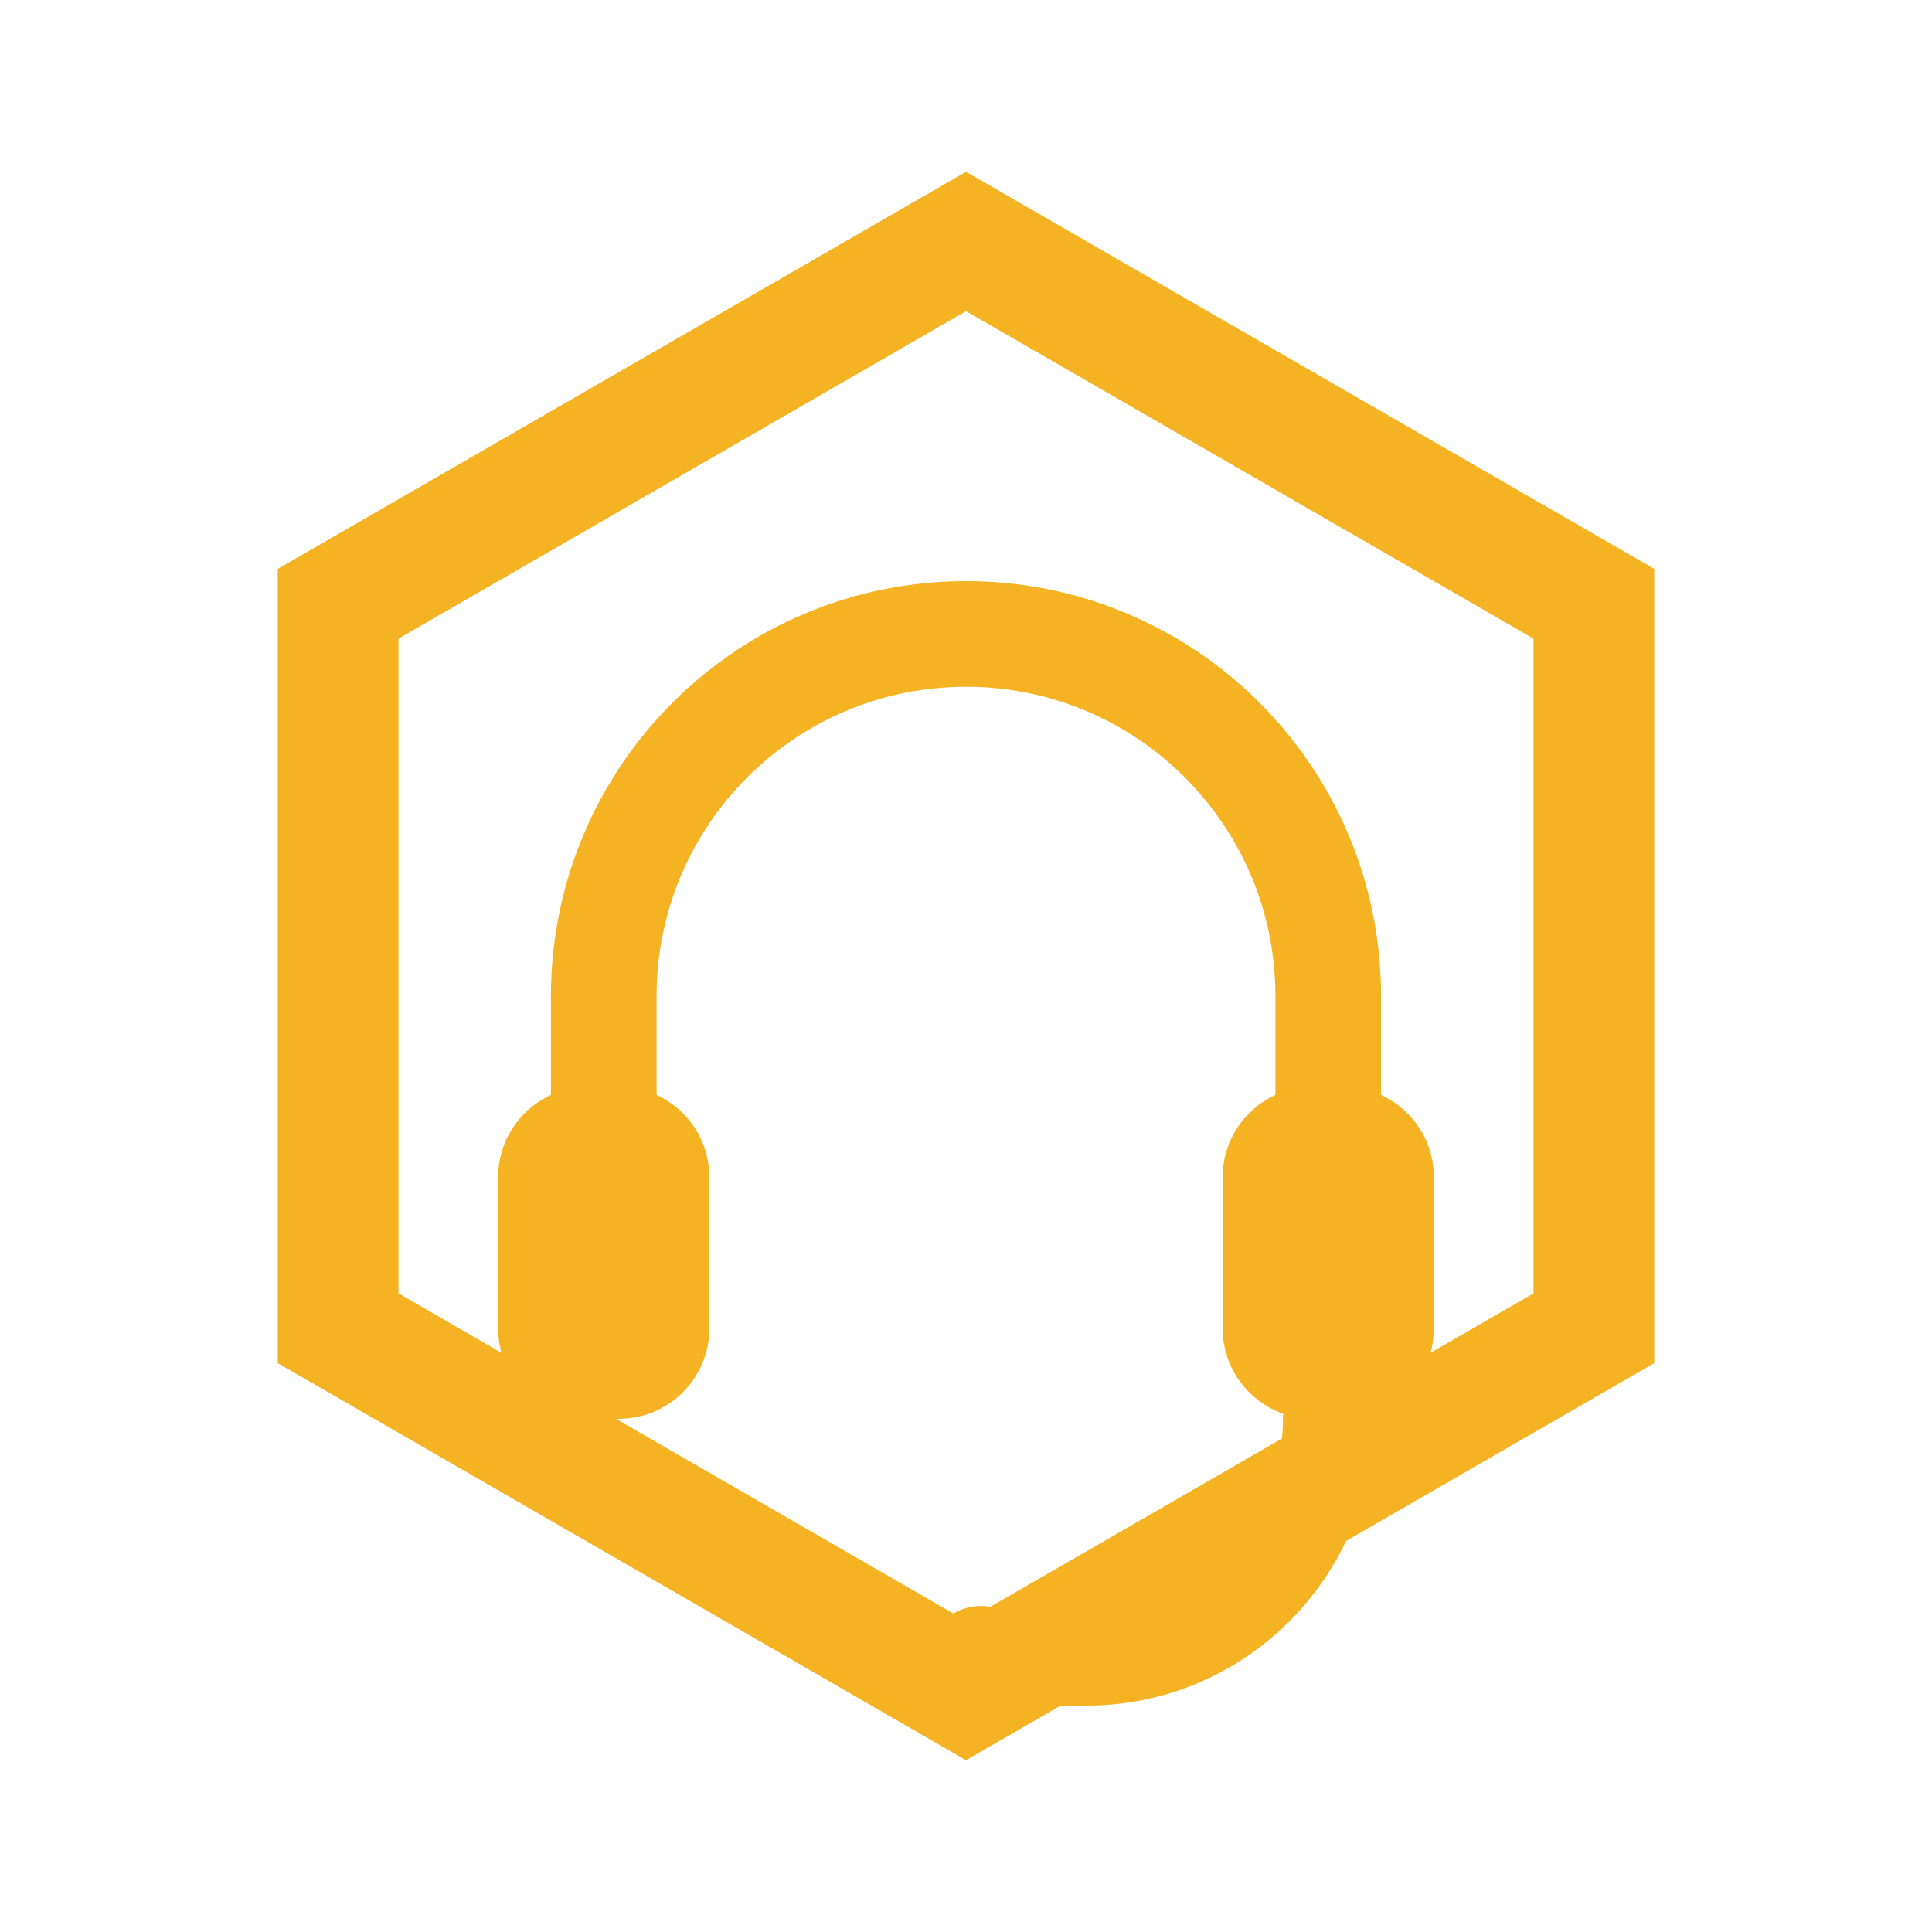
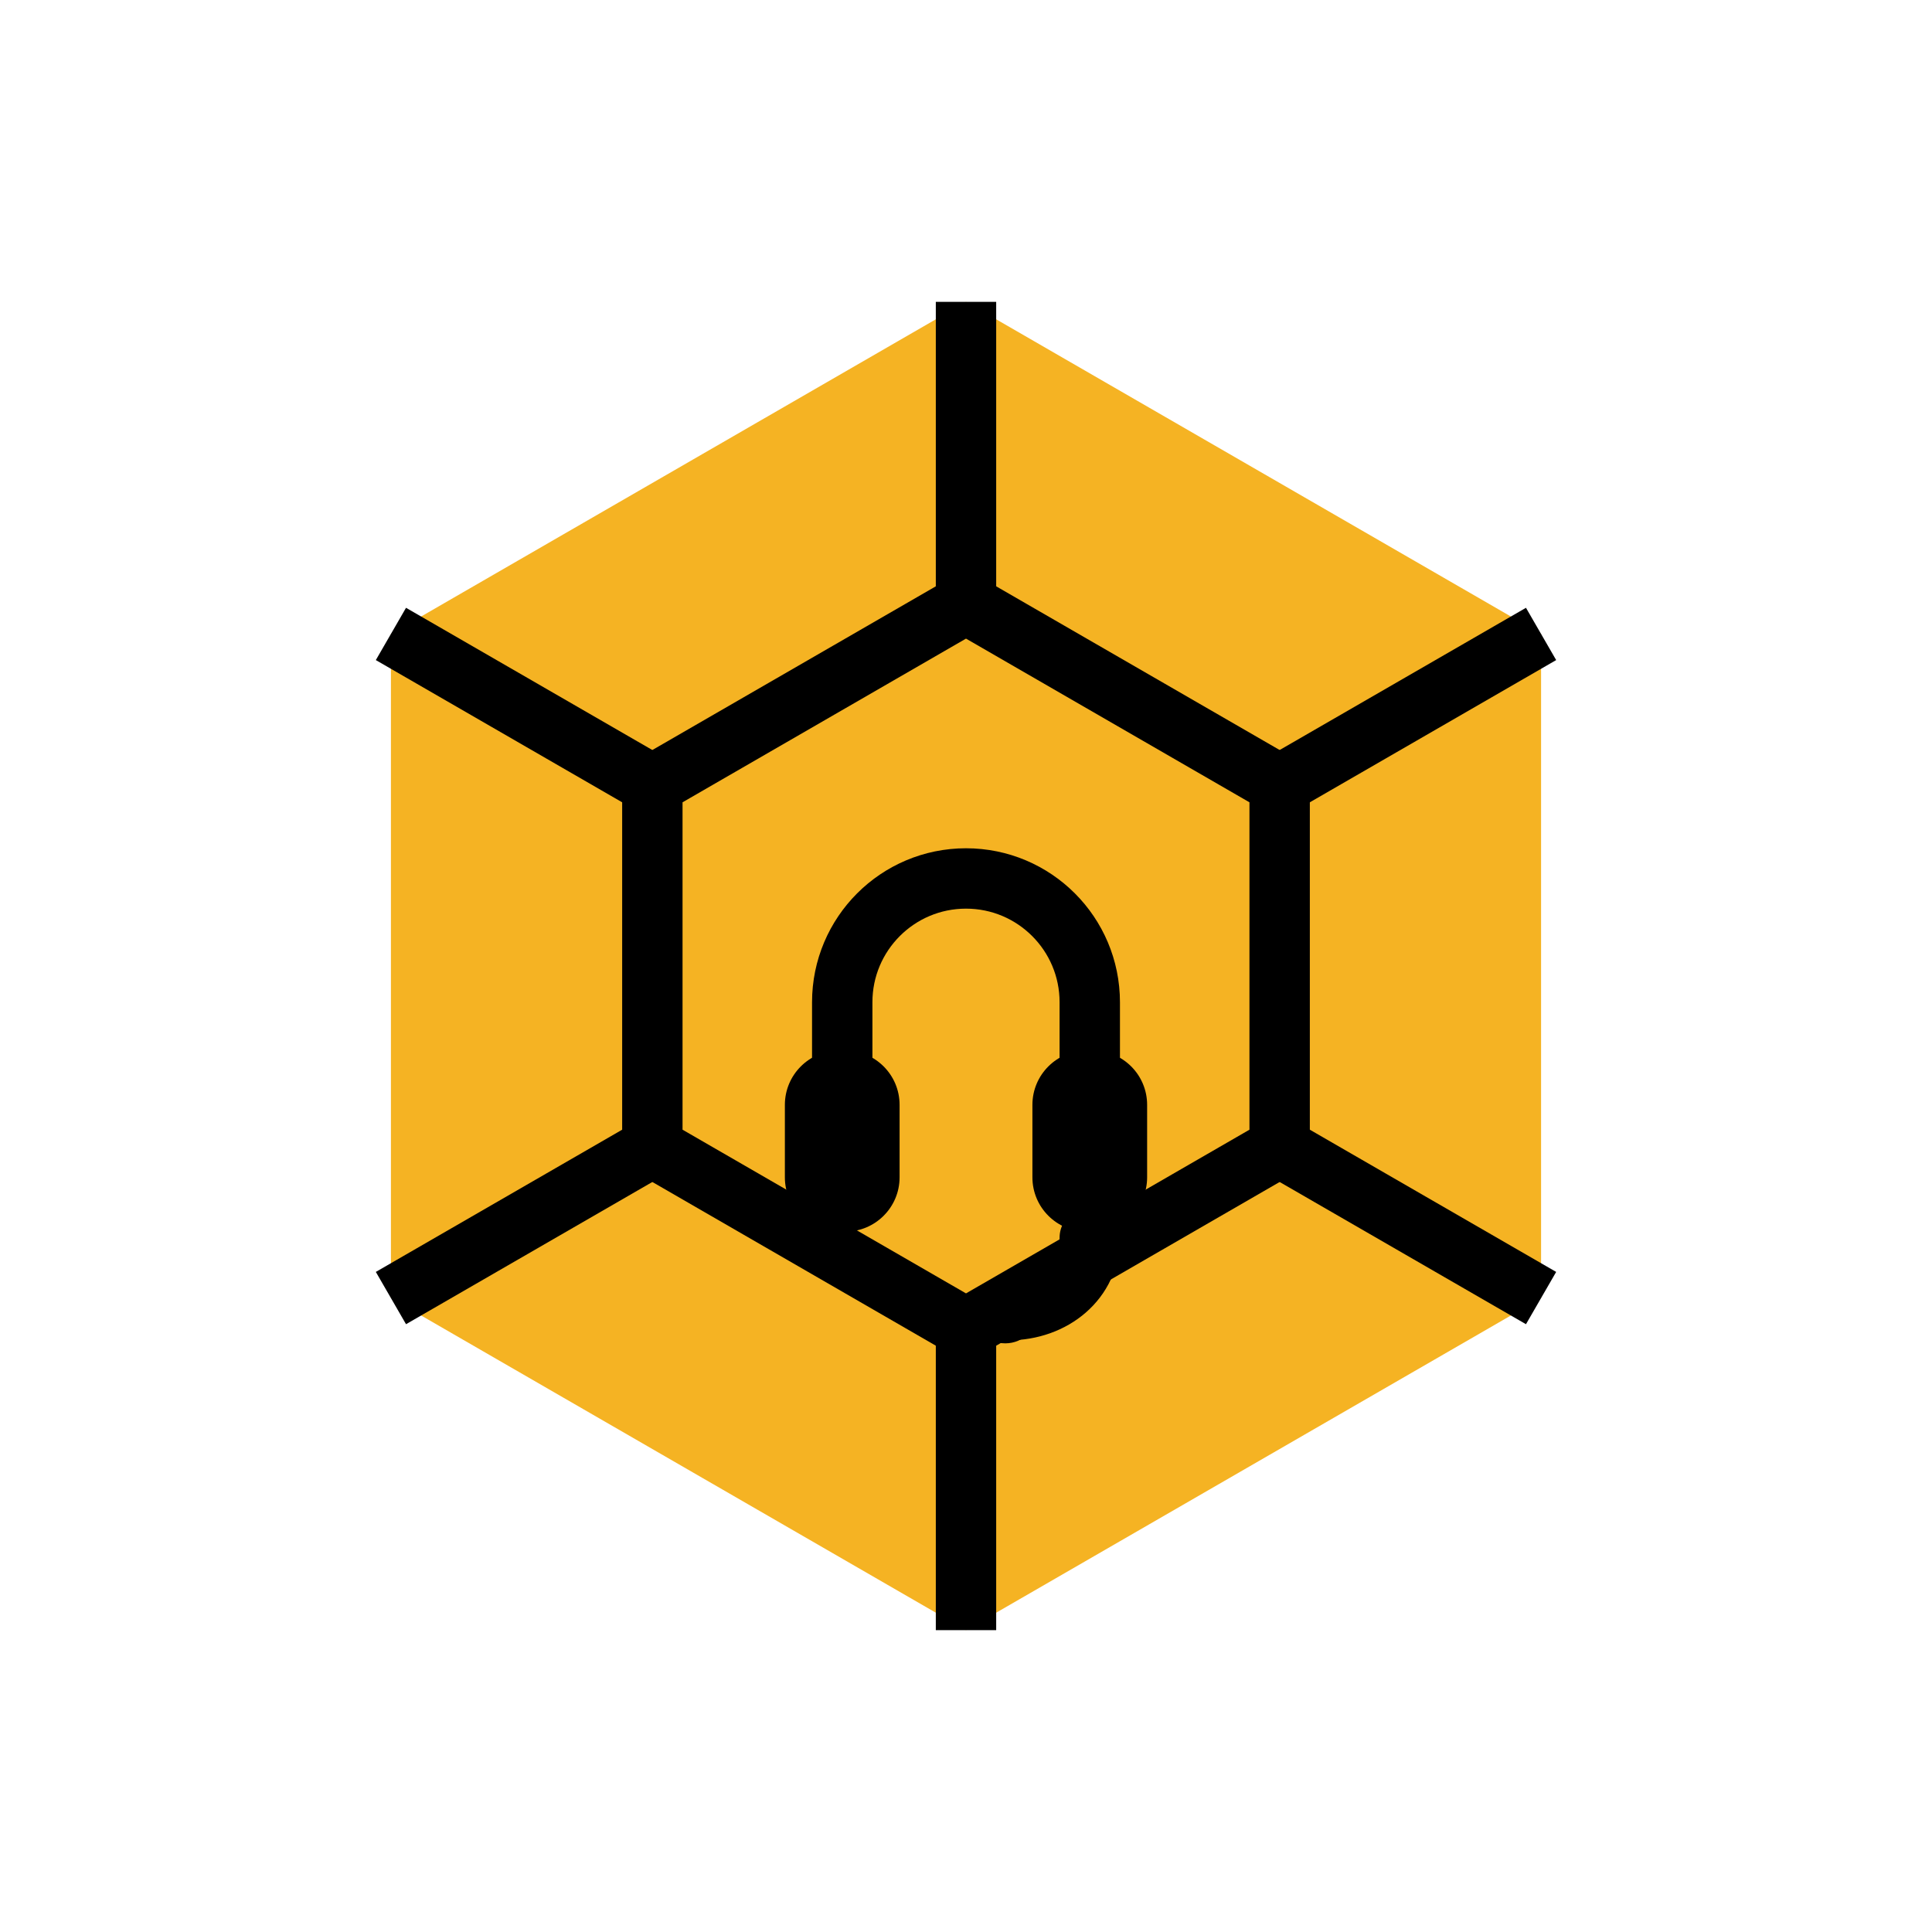
<svg xmlns="http://www.w3.org/2000/svg" viewBox="0 0 64 64" fill="none">
-   <path d="M32 8 52.8 20v24L32 56 11.2 44V20Z" stroke="#F5B323" stroke-width="4" stroke-linejoin="miter" />
-   <path d="M20 38v-5a12 12 0 0 1 24 0v5" stroke="#F5B323" stroke-width="3.5" stroke-linecap="round" />
-   <rect x="16.5" y="36" width="7" height="11" rx="3" fill="#F5B323" />
-   <rect x="40.5" y="36" width="7" height="11" rx="3" fill="#F5B323" />
-   <path d="M44 47c0 4.4-3.6 8-8 8h-2" stroke="#F5B323" stroke-width="3" stroke-linecap="round" />
-   <circle cx="32.5" cy="55" r="1.8" fill="#F5B323" />
+   <path fill="#F5B323" d="M32 10 51.05 21v22L32 54 12.95 43V21Z" />
+   <g fill="none" stroke="#000000" stroke-width="2" stroke-linejoin="miter">
+     <path d="M32 20l10.39 6v12L32 44 21.61 38V26Z" />
+     <path d="M32 10v10M51.05 21 42.39 26M51.05 43l-8.66-5M32 54V44M12.95 43l8.66-5M12.95 21l8.66 5" />
+   </g>
+   <g fill="none" stroke="#000000" stroke-width="2" stroke-linecap="round">
+     <path d="M27.9 35.6v-2.4a4.1 4.1 0 0 1 8.2 0v2.4" />
+     <path d="M36.1 41c0 1.4-1.2 2.4-2.7 2.4" />
+   </g>
+   <rect x="26" y="34.8" width="3.8" height="6" rx="1.8" fill="#000000" />
+   <rect x="34.2" y="34.8" width="3.8" height="6" rx="1.8" fill="#000000" />
+   <circle cx="33.3" cy="43.4" r="1.1" fill="#000000" />
</svg>
